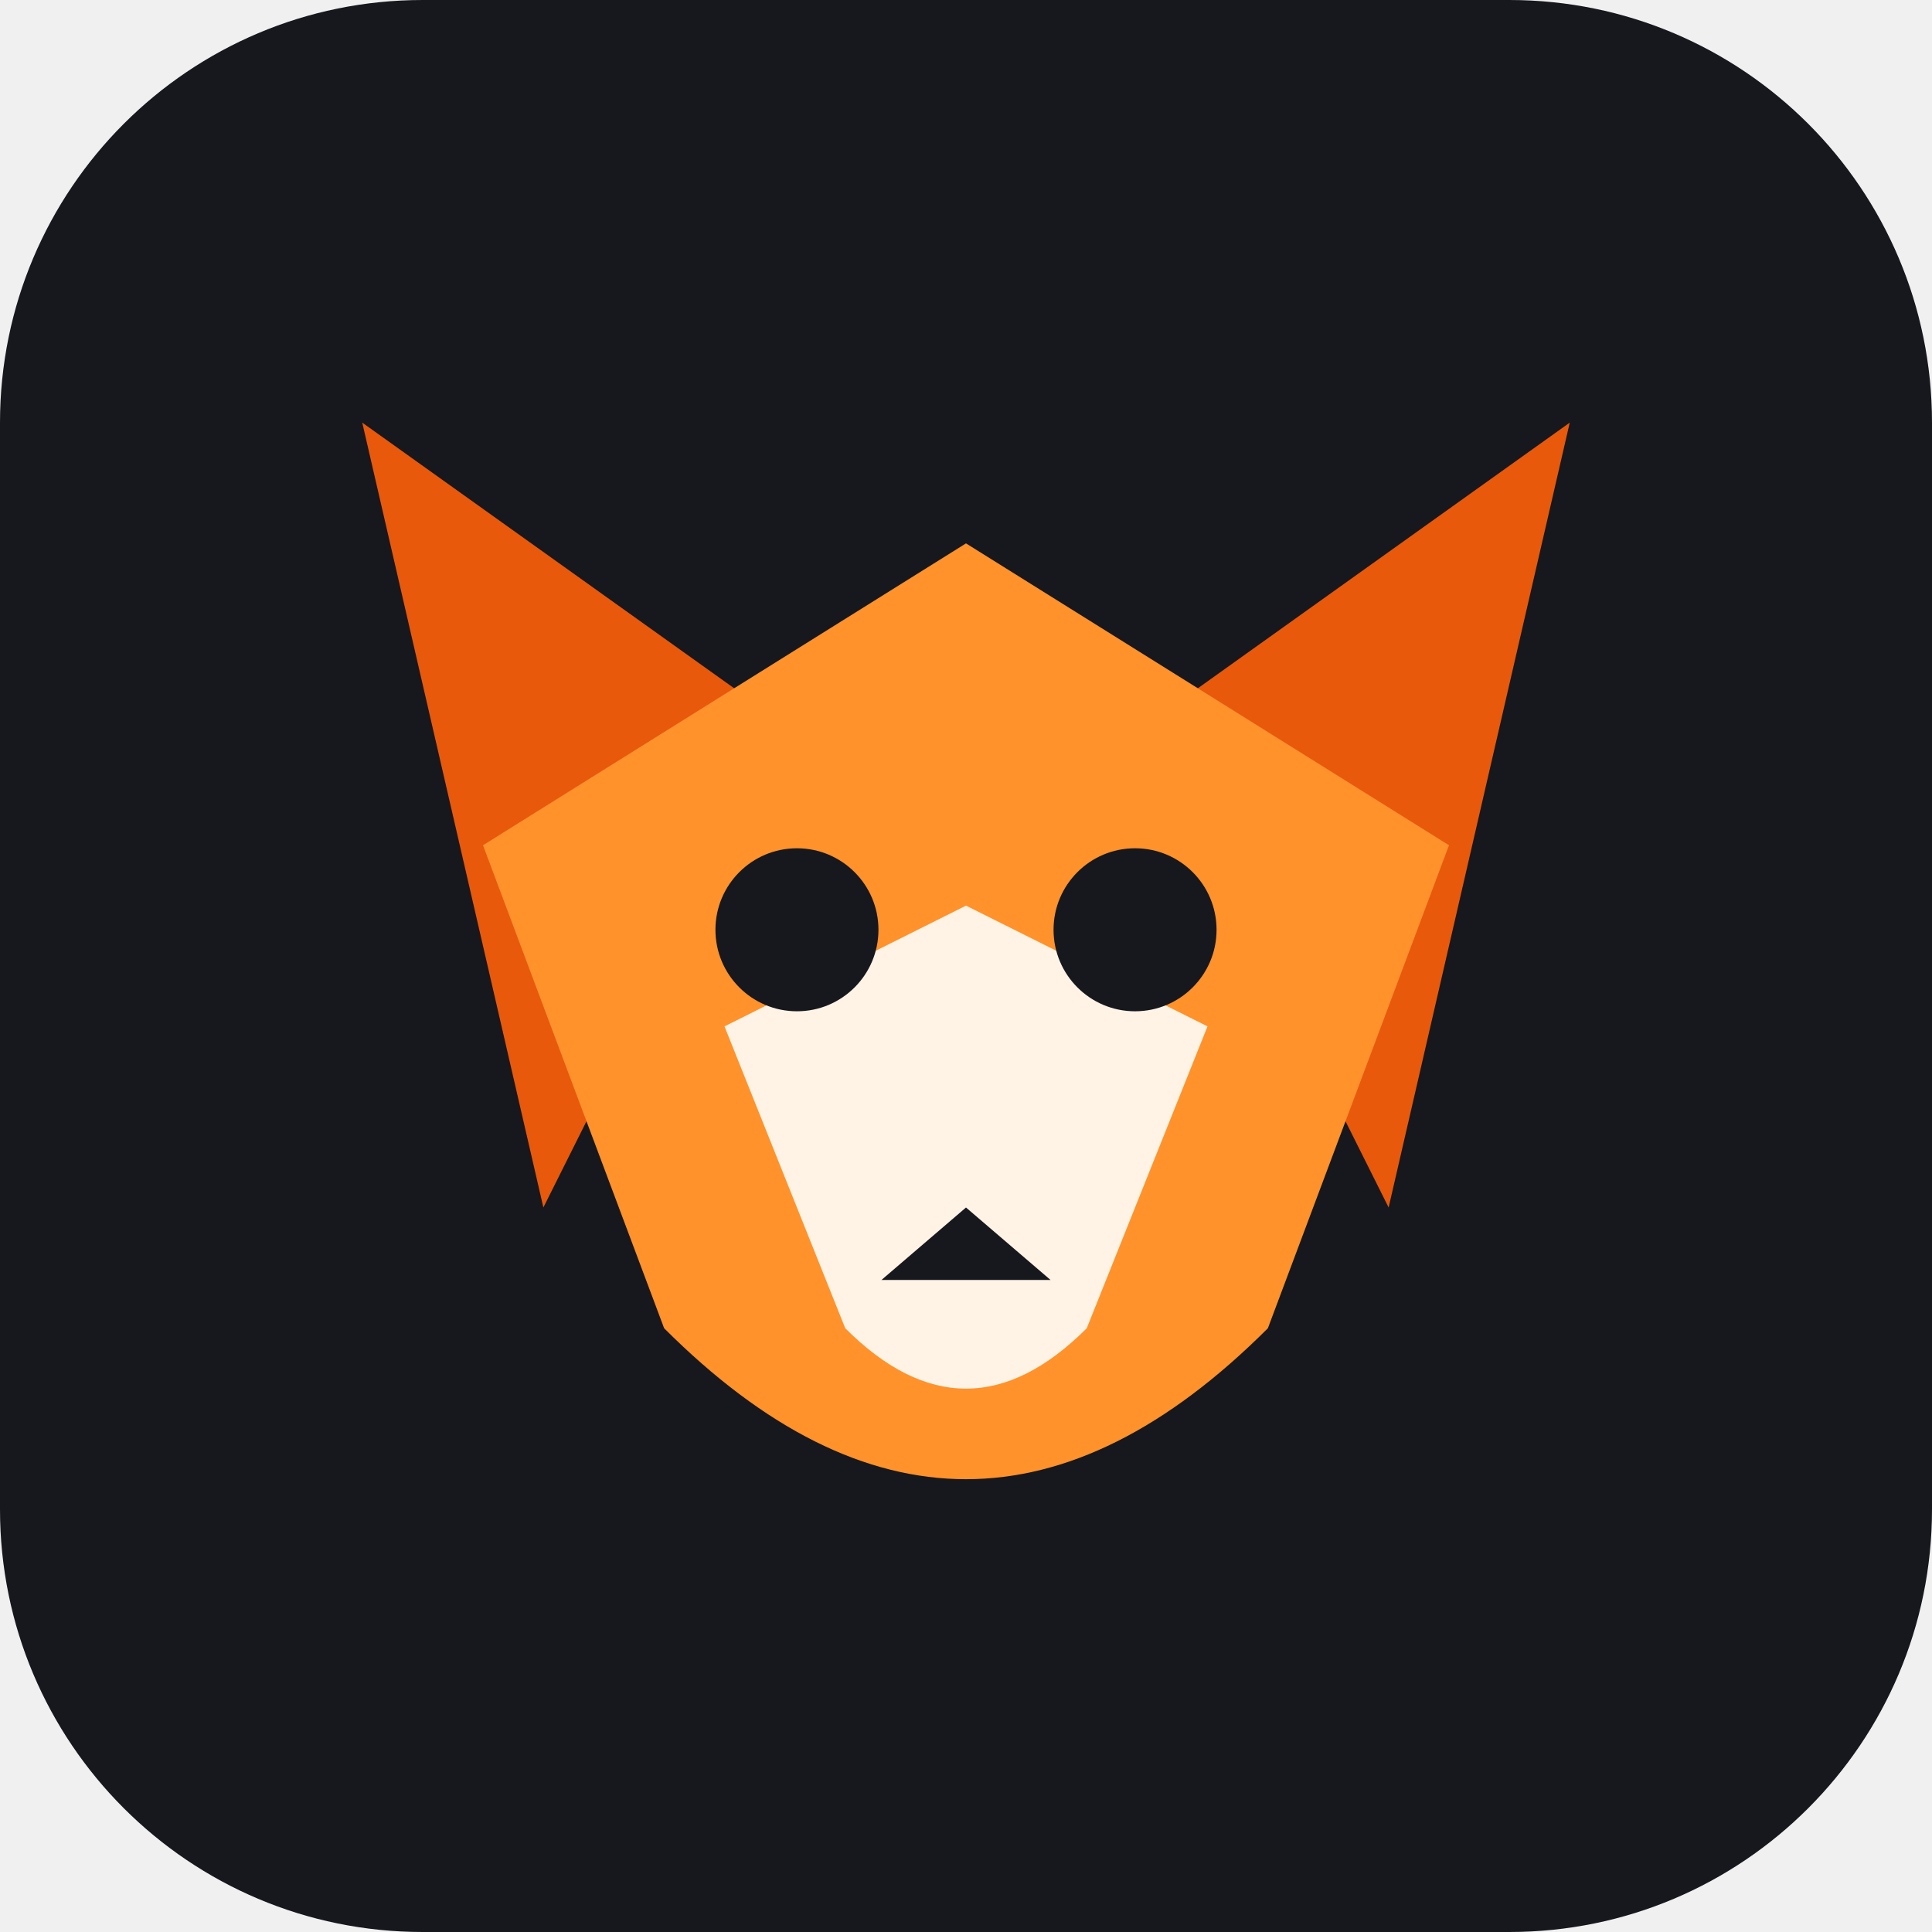
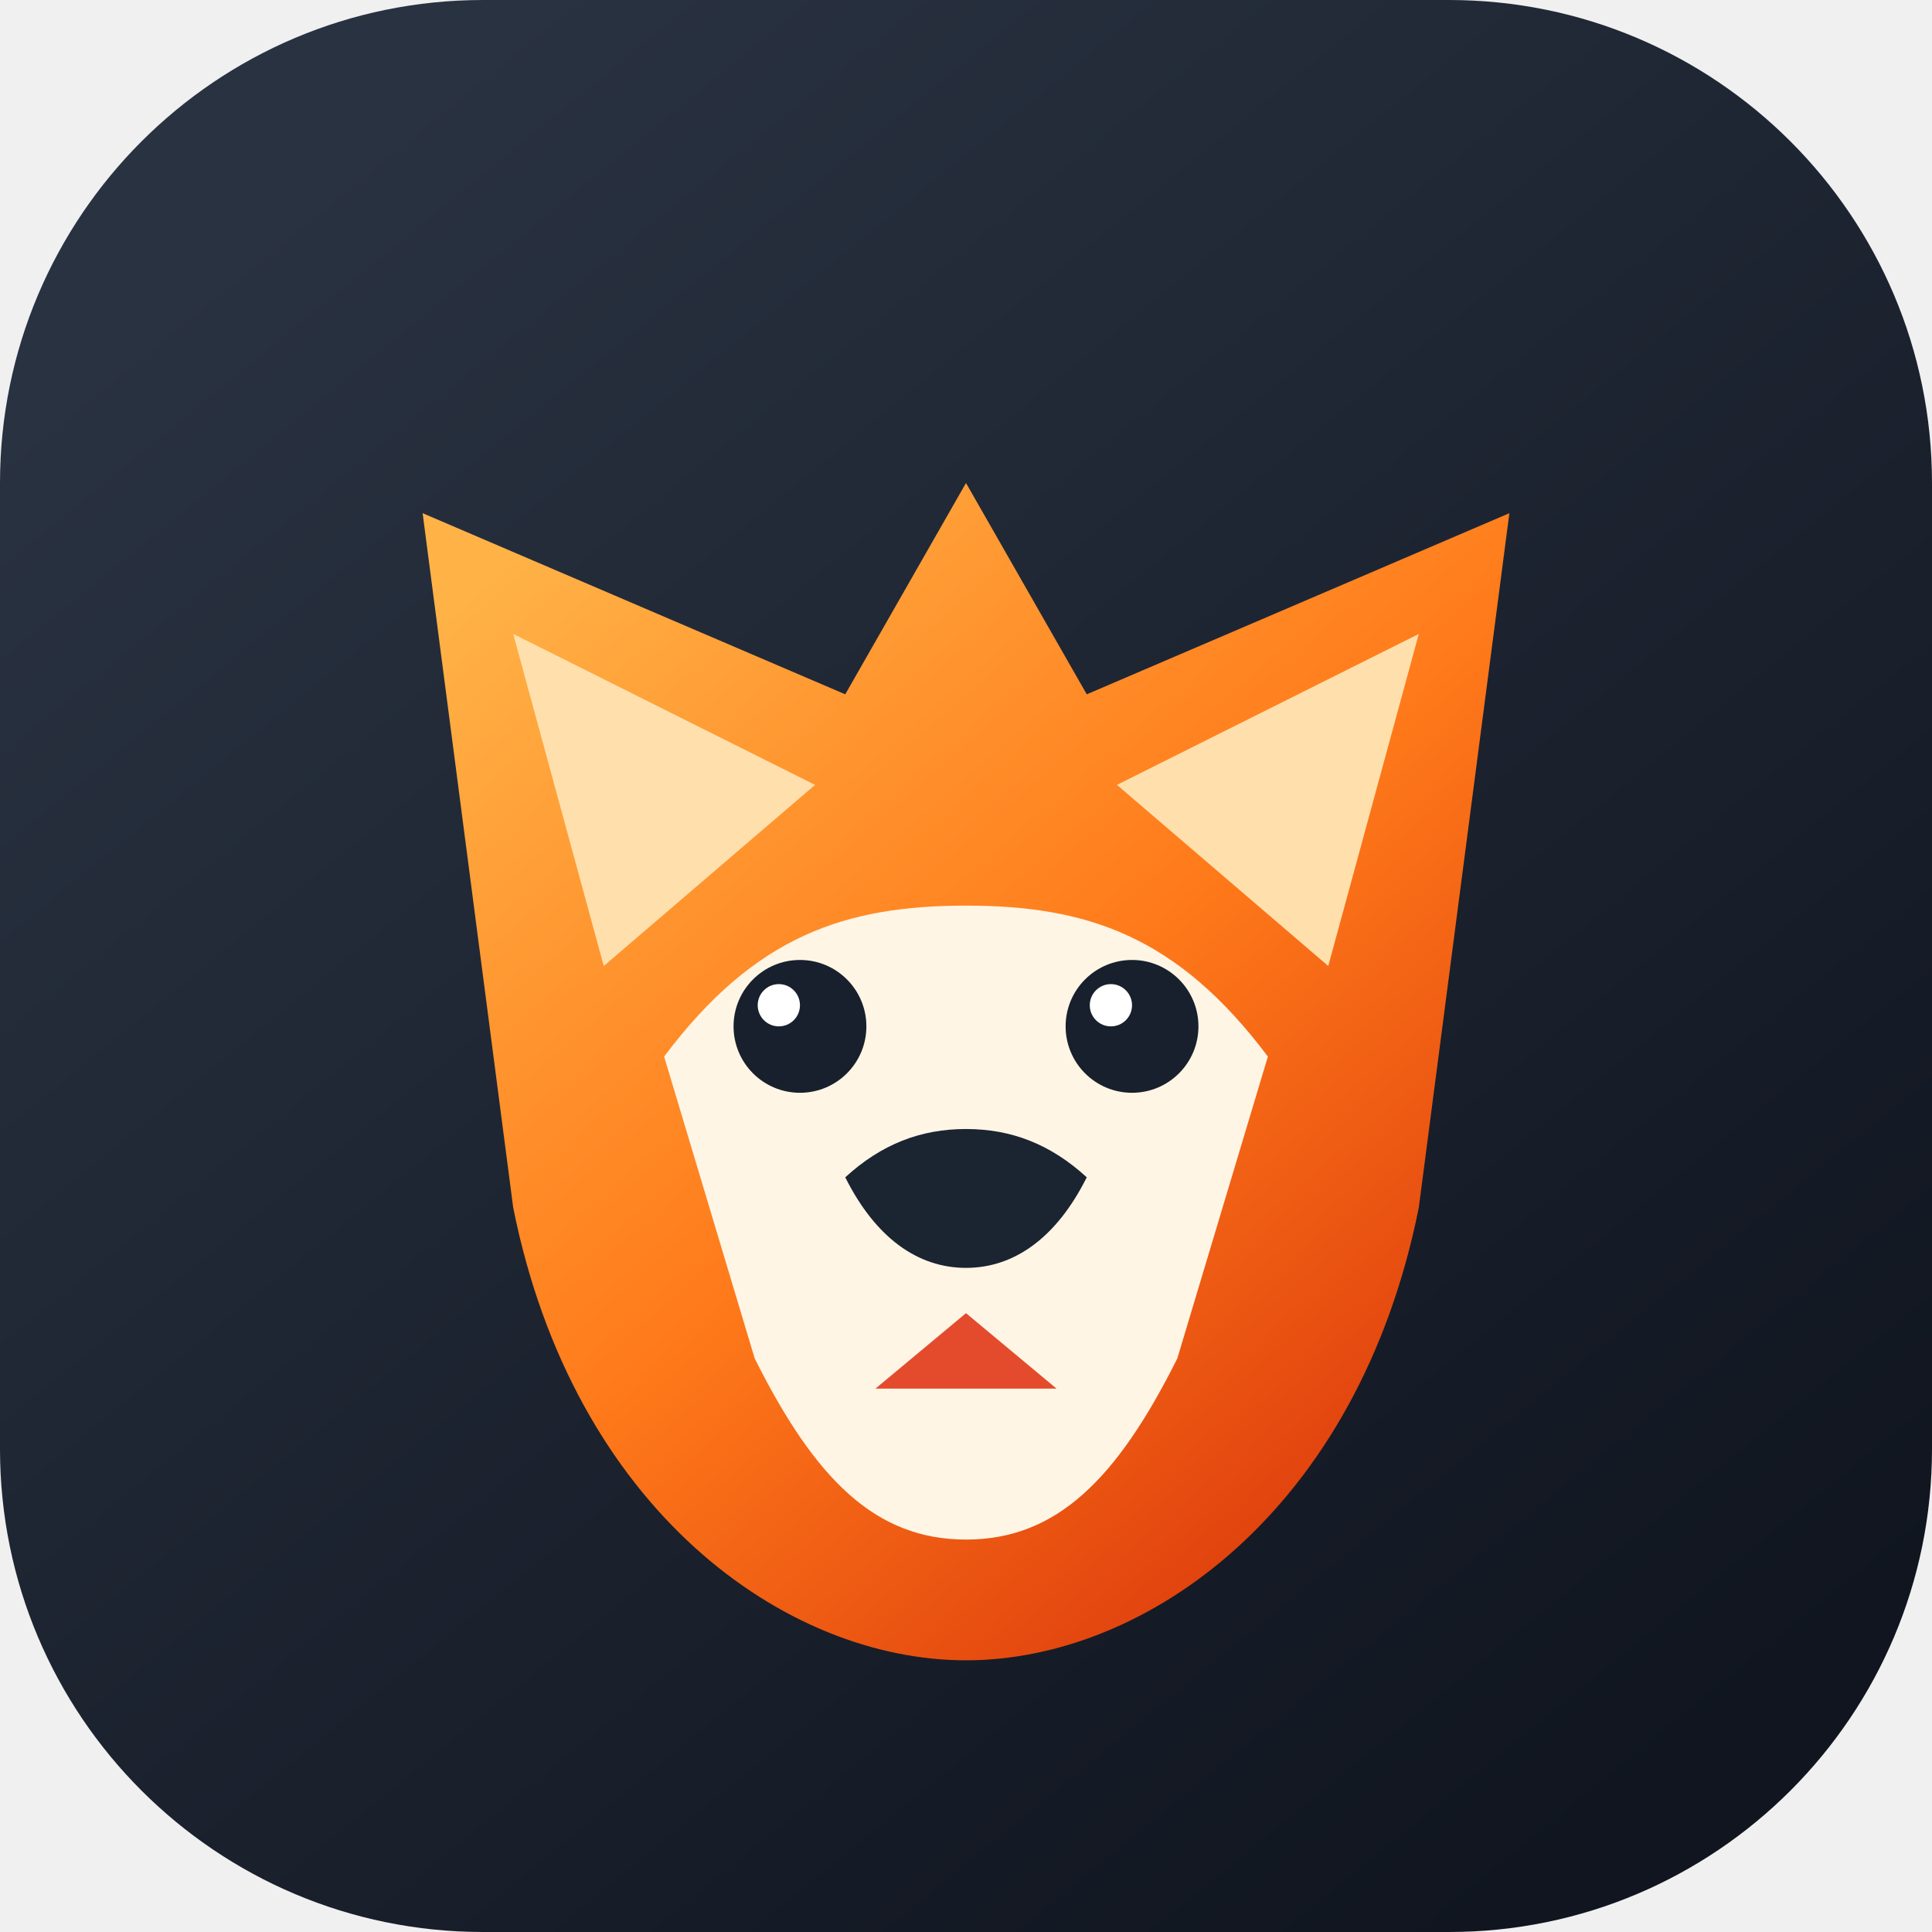
- <svg xmlns="http://www.w3.org/2000/svg" viewBox="0 0 32 32" width="32" height="32">
-   <rect width="32" height="32" rx="7" fill="#16181d" />
-   <path d="M6 7 L13 12 L9 20 Z" fill="#e8590c" />
-   <path d="M26 7 L19 12 L23 20 Z" fill="#e8590c" />
-   <path d="M16 9 L24 14 L21 22 Q16 27 11 22 L8 14 Z" fill="#ff922b" />
-   <path d="M16 15 L20 17 L18 22 Q16 24 14 22 L12 17 Z" fill="#fff3e6" />
-   <circle cx="13.2" cy="15.4" r="1.35" fill="#16181d" />
-   <circle cx="18.8" cy="15.4" r="1.35" fill="#16181d" />
-   <path d="M16 20 l1.4 1.2 h-2.8 Z" fill="#16181d" />
+ <svg xmlns="http://www.w3.org/2000/svg" viewBox="0 0 64 64">
+   <defs>
+     <linearGradient id="bg" x1="10" y1="6" x2="54" y2="60" gradientUnits="userSpaceOnUse">
+       <stop stop-color="#293241" />
+       <stop offset="1" stop-color="#10151f" />
+     </linearGradient>
+     <linearGradient id="fox" x1="18" y1="17" x2="46" y2="49" gradientUnits="userSpaceOnUse">
+       <stop stop-color="#ffb347" />
+       <stop offset=".55" stop-color="#ff7a1a" />
+       <stop offset="1" stop-color="#df3f0d" />
+     </linearGradient>
+   </defs>
+   <rect width="64" height="64" rx="16" fill="url(#bg)" />
+   <path d="M14 17 28 23 32 16 36 23 50 17 47 40c-2 10-9 15-15 15s-13-5-15-15L14 17Z" fill="url(#fox)" />
+   <path d="m17 21 10 5-7 6-3-11Zm30 0-10 5 7 6 3-11Z" fill="#ffe0ad" />
+   <path d="M22 35c3-4 6-5 10-5s7 1 10 5l-3 10c-2 4-4 6-7 6s-5-2-7-6l-3-10Z" fill="#fff5e5" />
+   <path d="M28 39c1 2 2.4 3 4 3s3-1 4-3c-1.2-1.1-2.5-1.6-4-1.6s-2.8.5-4 1.6Z" fill="#1b2431" />
+   <circle cx="26.5" cy="34" r="2.2" fill="#17202c" />
+   <circle cx="37.5" cy="34" r="2.2" fill="#17202c" />
+   <circle cx="25.8" cy="33.3" r=".7" fill="#fff" />
+   <circle cx="36.8" cy="33.3" r=".7" fill="#fff" />
+   <path d="M32 43.5 35 46h-6l3-2.5Z" fill="#e44b2d" />
</svg>
